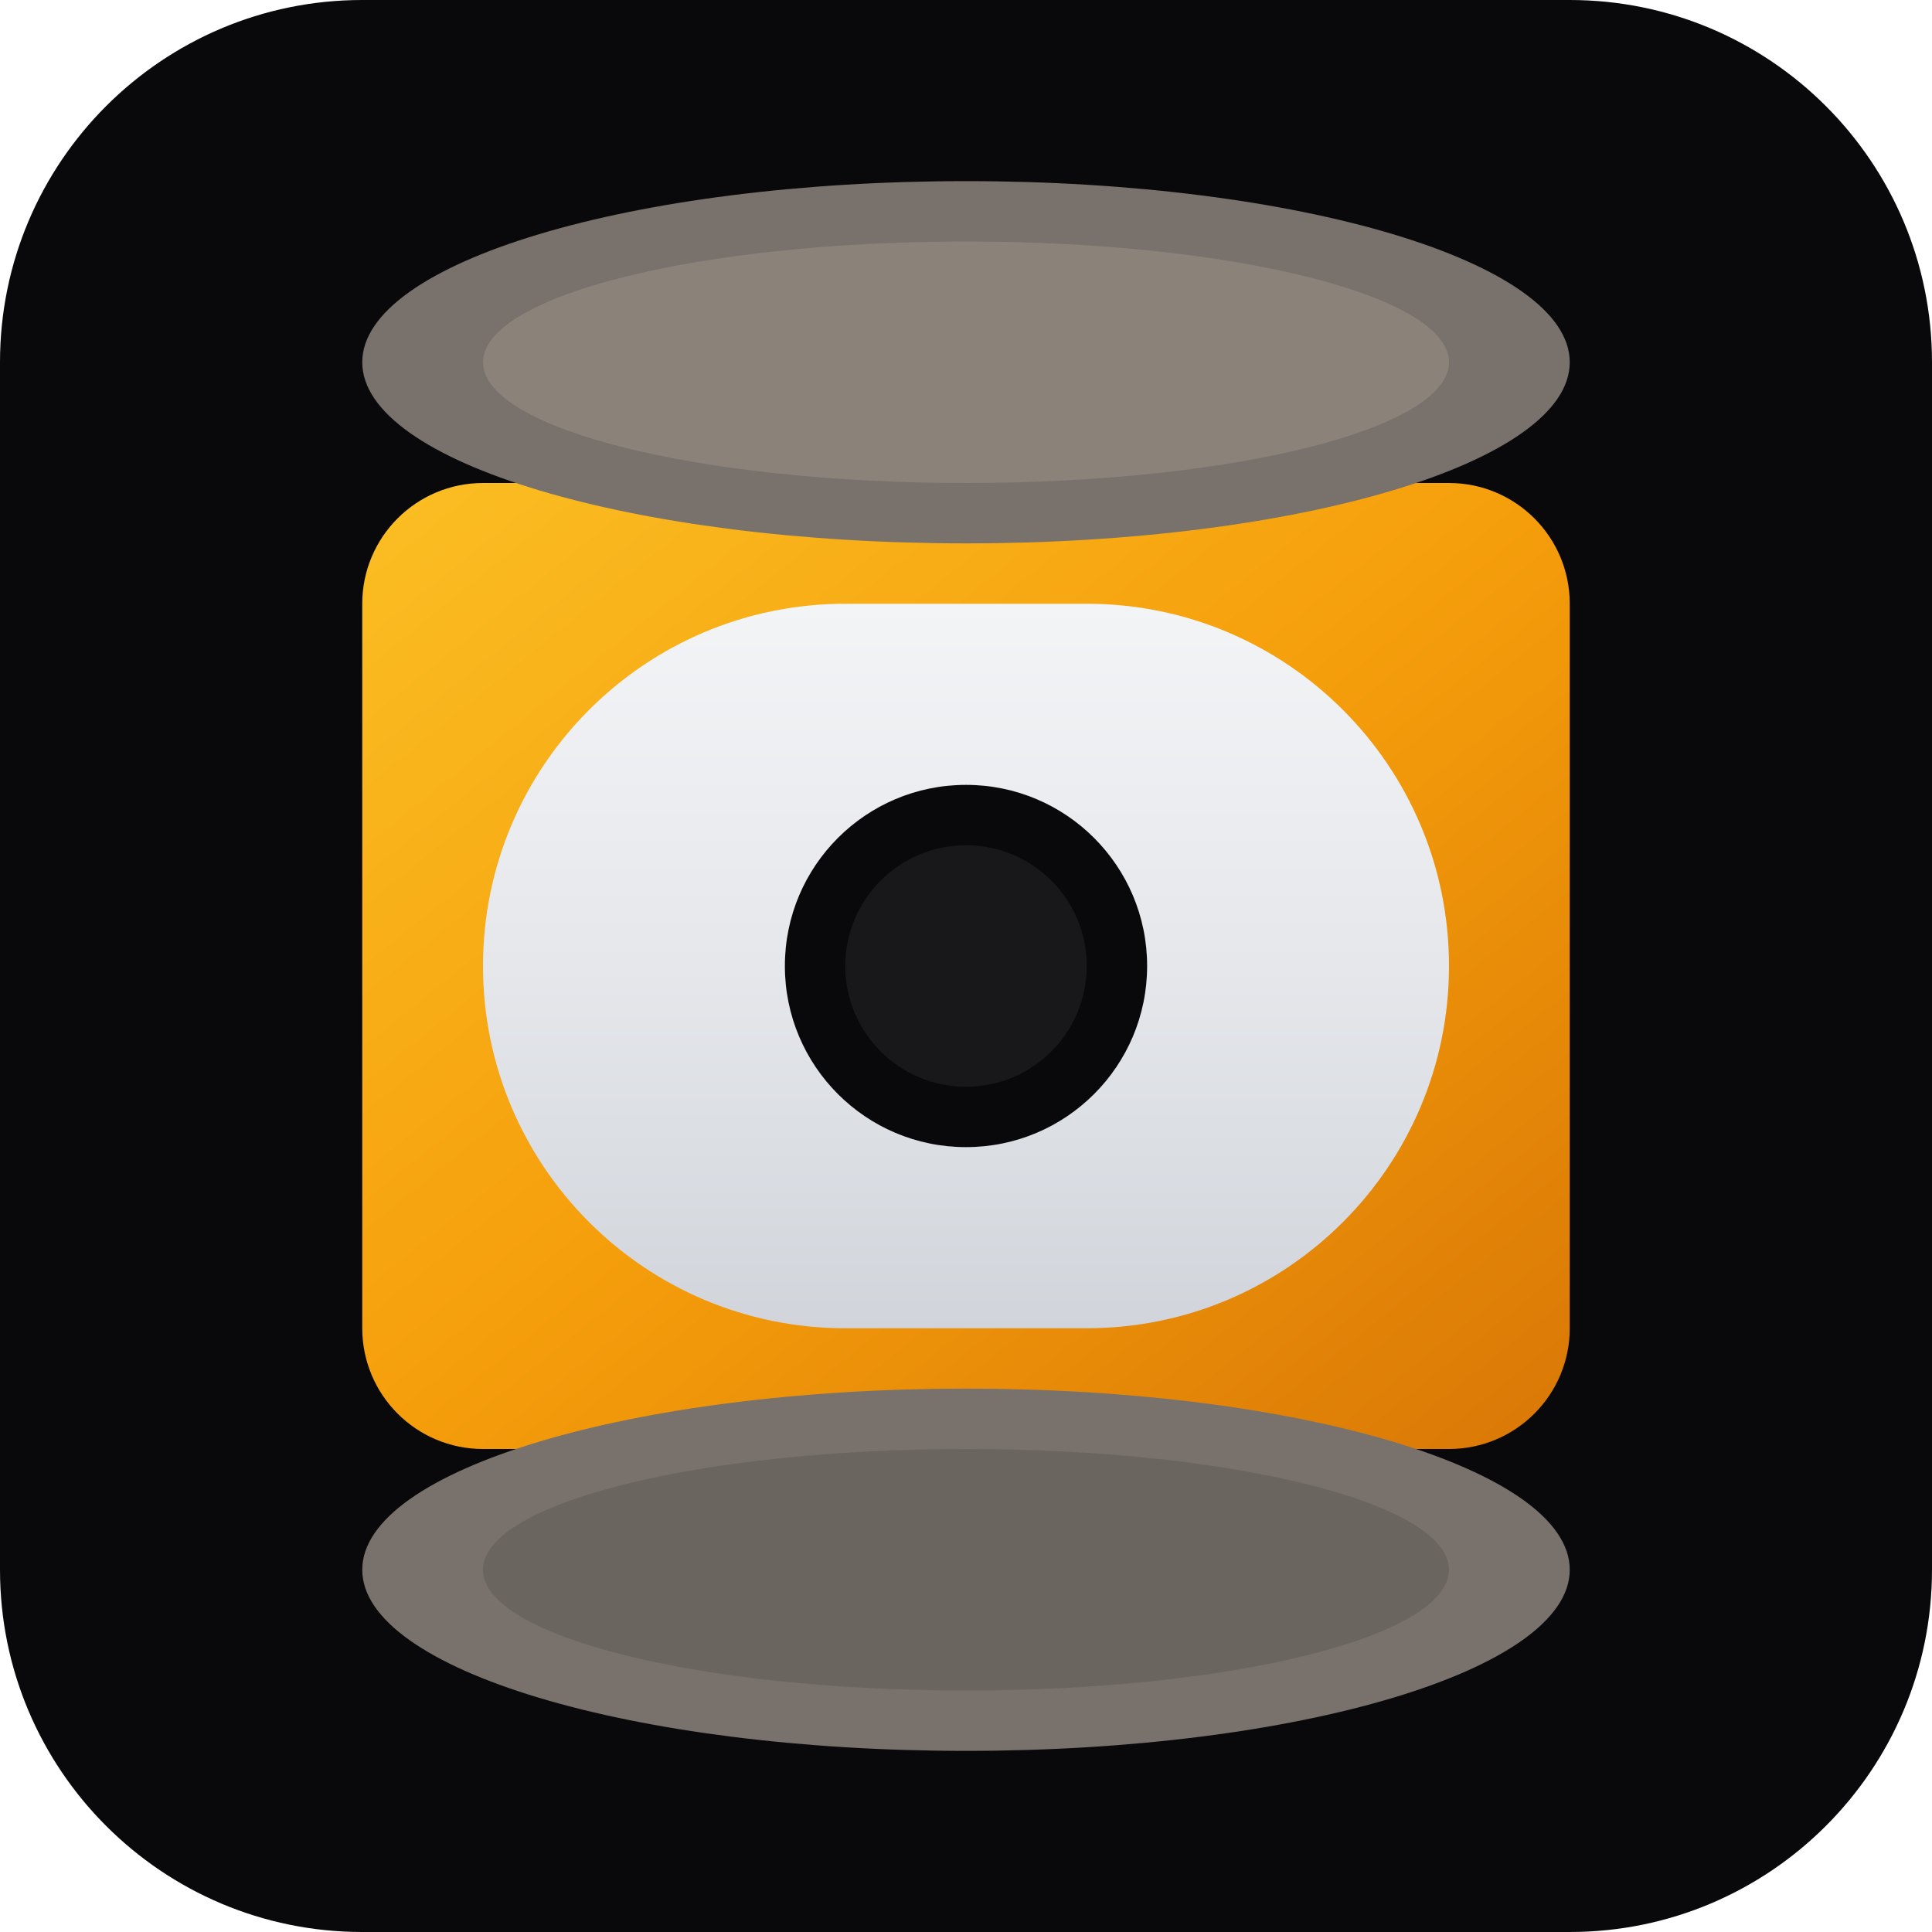
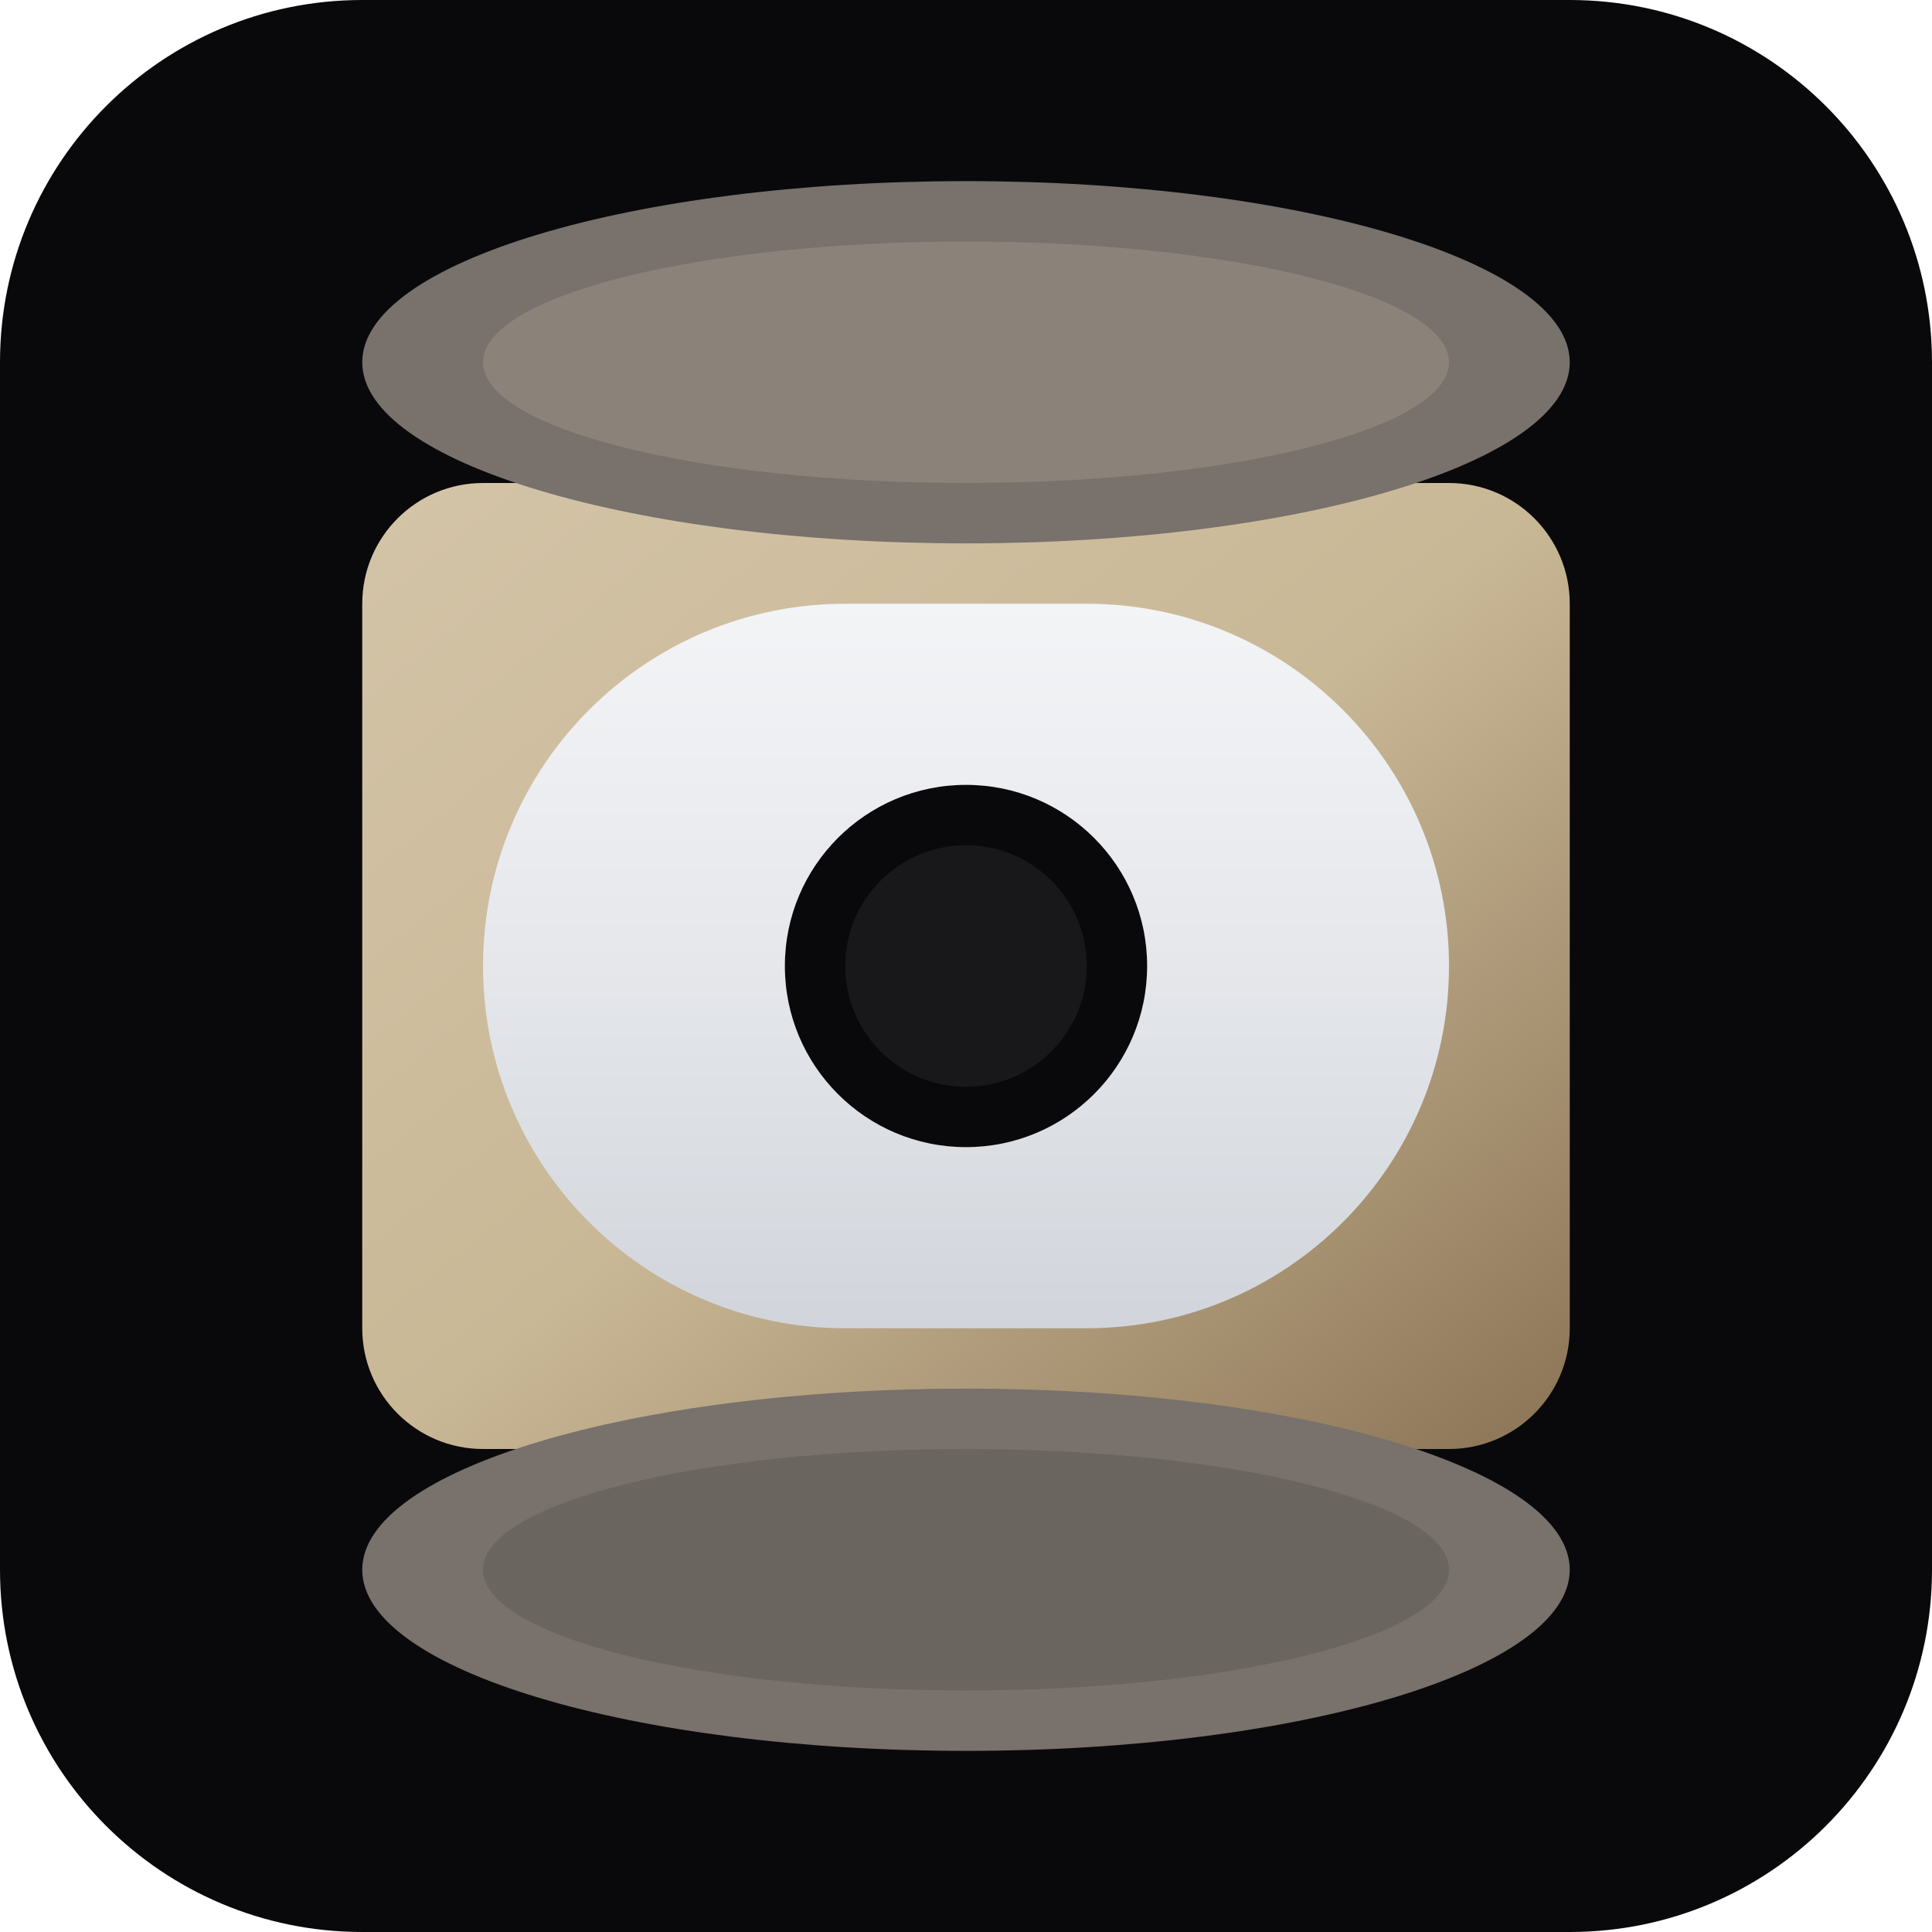
<svg xmlns="http://www.w3.org/2000/svg" viewBox="0 0 32 32" width="32" height="32">
  <defs>
-     <linearGradient id="goldGrad" x1="0%" y1="0%" x2="100%" y2="100%">
-       <stop offset="0%" style="stop-color:#FBBF24" />
-       <stop offset="50%" style="stop-color:#F59E0B" />
-       <stop offset="100%" style="stop-color:#D97706" />
+     <linearGradient id="sandGrad" x1="0%" y1="0%" x2="100%" y2="100%">
+       <stop offset="0%" style="stop-color:#D4C4A8" />
+       <stop offset="50%" style="stop-color:#C9B896" />
+       <stop offset="100%" style="stop-color:#8B7355" />
    </linearGradient>
    <linearGradient id="threadGrad" x1="0%" y1="0%" x2="0%" y2="100%">
      <stop offset="0%" style="stop-color:#F3F4F6" />
      <stop offset="50%" style="stop-color:#E5E7EB" />
      <stop offset="100%" style="stop-color:#D1D5DB" />
    </linearGradient>
  </defs>
  <rect width="32" height="32" fill="#09090B" rx="6" />
-   <rect x="6" y="8" width="20" height="16" rx="2" fill="url(#goldGrad)" />
+   <rect x="6" y="8" width="20" height="16" rx="2" fill="url(#sandGrad)" />
  <rect x="8" y="10" width="16" height="12" rx="6" fill="url(#threadGrad)" />
  <circle cx="16" cy="16" r="3" fill="#09090B" />
  <circle cx="16" cy="16" r="2" fill="#18181B" />
  <ellipse cx="16" cy="6" rx="10" ry="3" fill="#78716C" />
  <ellipse cx="16" cy="6" rx="8" ry="2" fill="#8B8279" />
  <ellipse cx="16" cy="26" rx="10" ry="3" fill="#78716C" />
  <ellipse cx="16" cy="26" rx="8" ry="2" fill="#6B6560" />
</svg>
